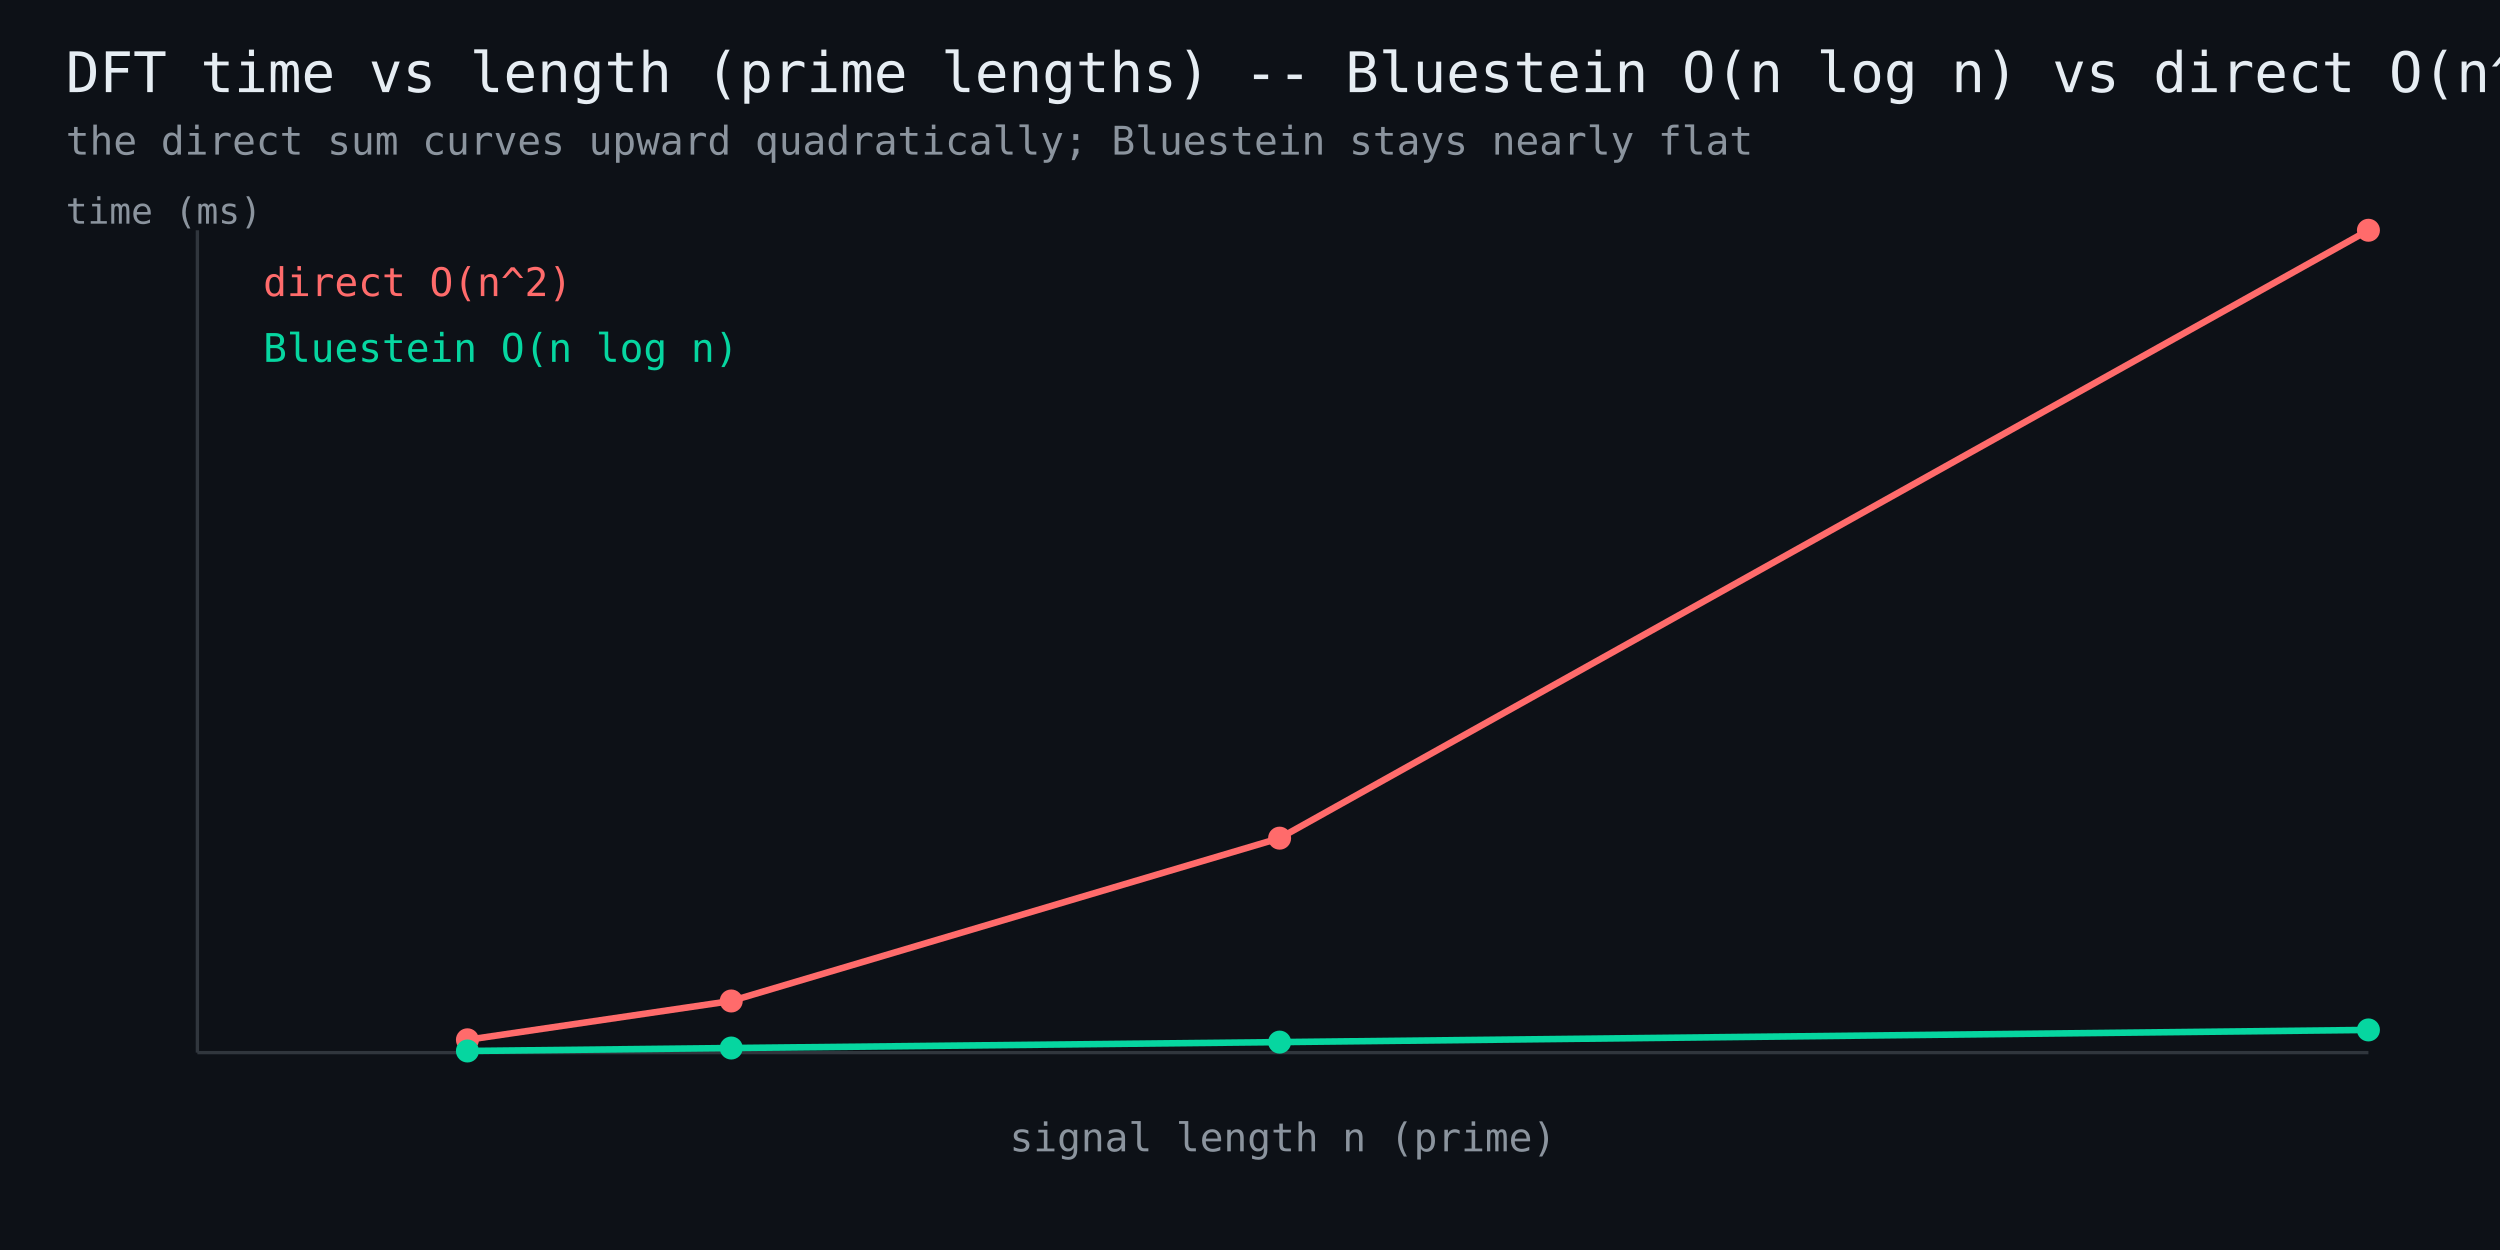
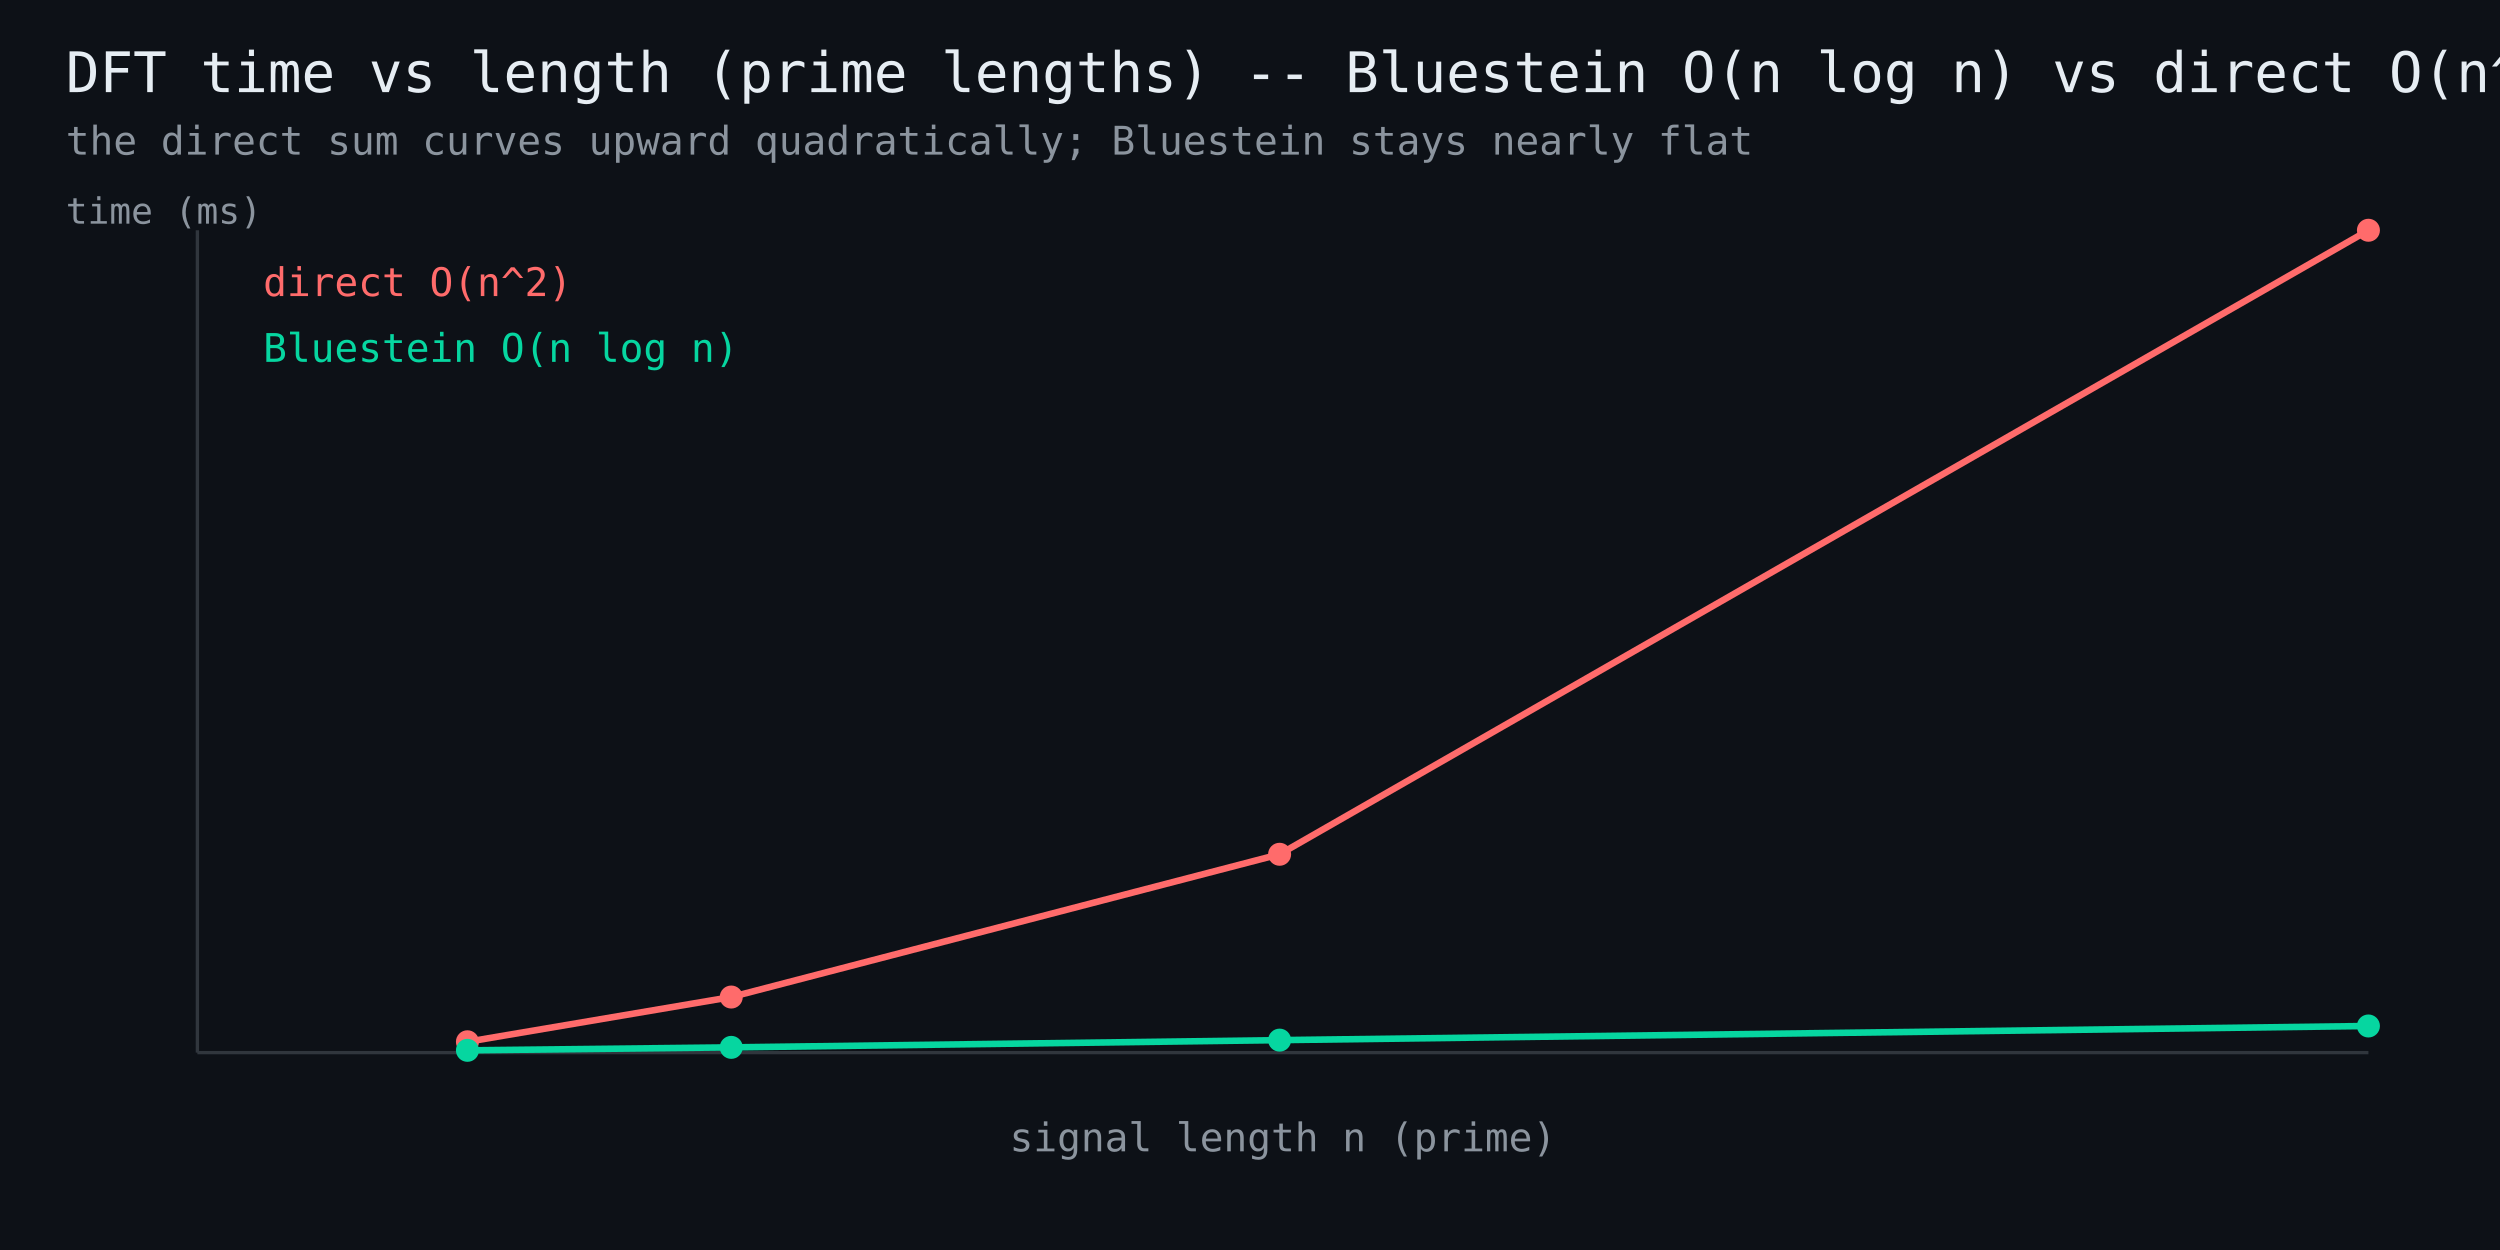
<svg xmlns="http://www.w3.org/2000/svg" width="760" height="380" viewBox="0 0 760 380" font-family="monospace">
  <rect width="760" height="380" fill="#0d1117" />
  <text x="20" y="28" fill="#e6edf3" font-size="17">DFT time vs length (prime lengths) -- Bluestein O(n log n) vs direct O(n^2)</text>
  <text x="20" y="47" fill="#8b949e" font-size="12">the direct sum curves upward quadratically; Bluestein stays nearly flat</text>
  <line x1="60" y1="320" x2="720" y2="320" stroke="#30363d" stroke-width="1" />
  <line x1="60" y1="320" x2="60" y2="70" stroke="#30363d" stroke-width="1" />
-   <polyline points="142.1,316.1 222.3,304.3 389.0,254.8 720.0,70.0" fill="none" stroke="#ff6b6b" stroke-width="2" />
-   <circle cx="142.1" cy="316.1" r="3.5" fill="#ff6b6b" />
-   <circle cx="222.3" cy="304.3" r="3.5" fill="#ff6b6b" />
-   <circle cx="389.0" cy="254.8" r="3.5" fill="#ff6b6b" />
+   <polyline points="142.1,316.7 222.3,303.1 389.0,259.7 720.0,70.0" fill="none" stroke="#ff6b6b" stroke-width="2" />
+   <circle cx="142.1" cy="316.7" r="3.5" fill="#ff6b6b" />
+   <circle cx="222.3" cy="303.1" r="3.5" fill="#ff6b6b" />
+   <circle cx="389.0" cy="259.7" r="3.5" fill="#ff6b6b" />
  <circle cx="720.0" cy="70.0" r="3.5" fill="#ff6b6b" />
  <text x="80" y="90" fill="#ff6b6b" font-size="12">direct O(n^2)</text>
-   <polyline points="142.1,319.5 222.3,318.6 389.0,316.8 720.0,313.1" fill="none" stroke="#06d6a0" stroke-width="2" />
-   <circle cx="142.1" cy="319.5" r="3.5" fill="#06d6a0" />
-   <circle cx="222.3" cy="318.6" r="3.5" fill="#06d6a0" />
-   <circle cx="389.0" cy="316.8" r="3.5" fill="#06d6a0" />
-   <circle cx="720.0" cy="313.1" r="3.5" fill="#06d6a0" />
+   <polyline points="142.1,319.3 222.3,318.4 389.0,316.2 720.0,311.9" fill="none" stroke="#06d6a0" stroke-width="2" />
+   <circle cx="142.1" cy="319.3" r="3.5" fill="#06d6a0" />
+   <circle cx="222.3" cy="318.4" r="3.5" fill="#06d6a0" />
+   <circle cx="389.0" cy="316.2" r="3.5" fill="#06d6a0" />
+   <circle cx="720.0" cy="311.9" r="3.5" fill="#06d6a0" />
  <text x="80" y="110" fill="#06d6a0" font-size="12">Bluestein O(n log n)</text>
  <text x="390" y="350" fill="#8b949e" font-size="12" text-anchor="middle">signal length n (prime)</text>
  <text x="20" y="68" fill="#8b949e" font-size="11">time (ms)</text>
</svg>
